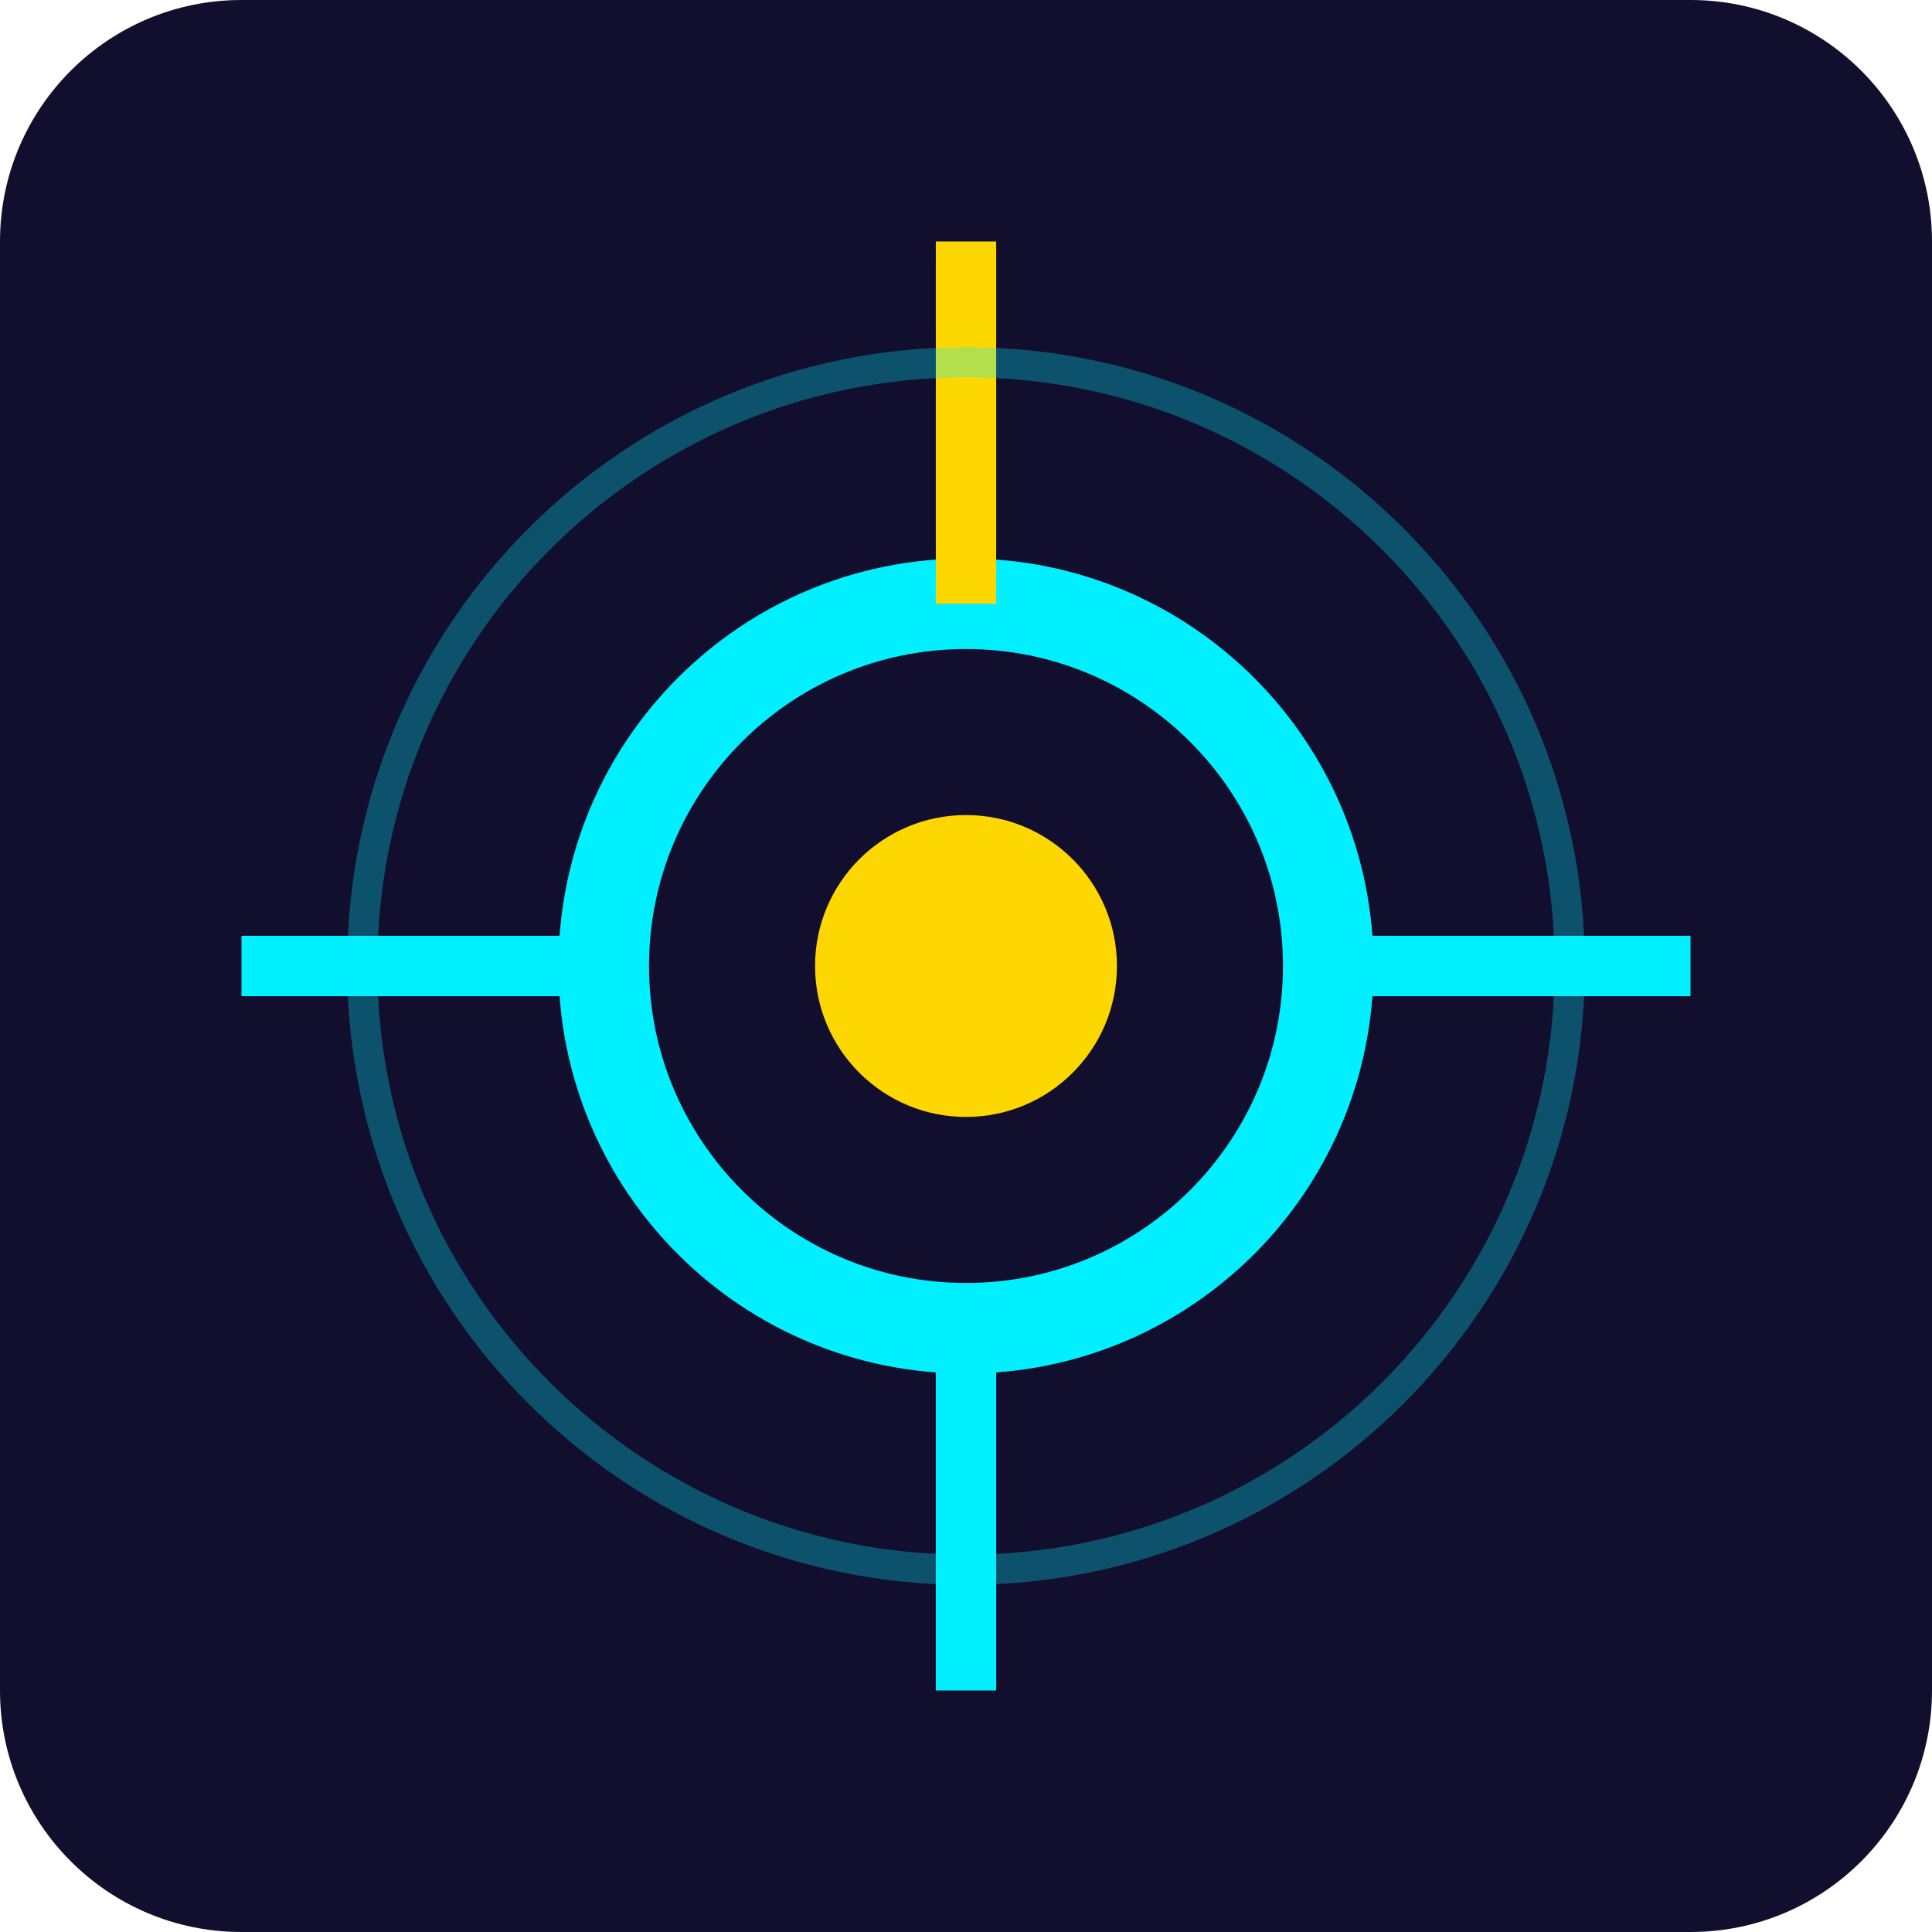
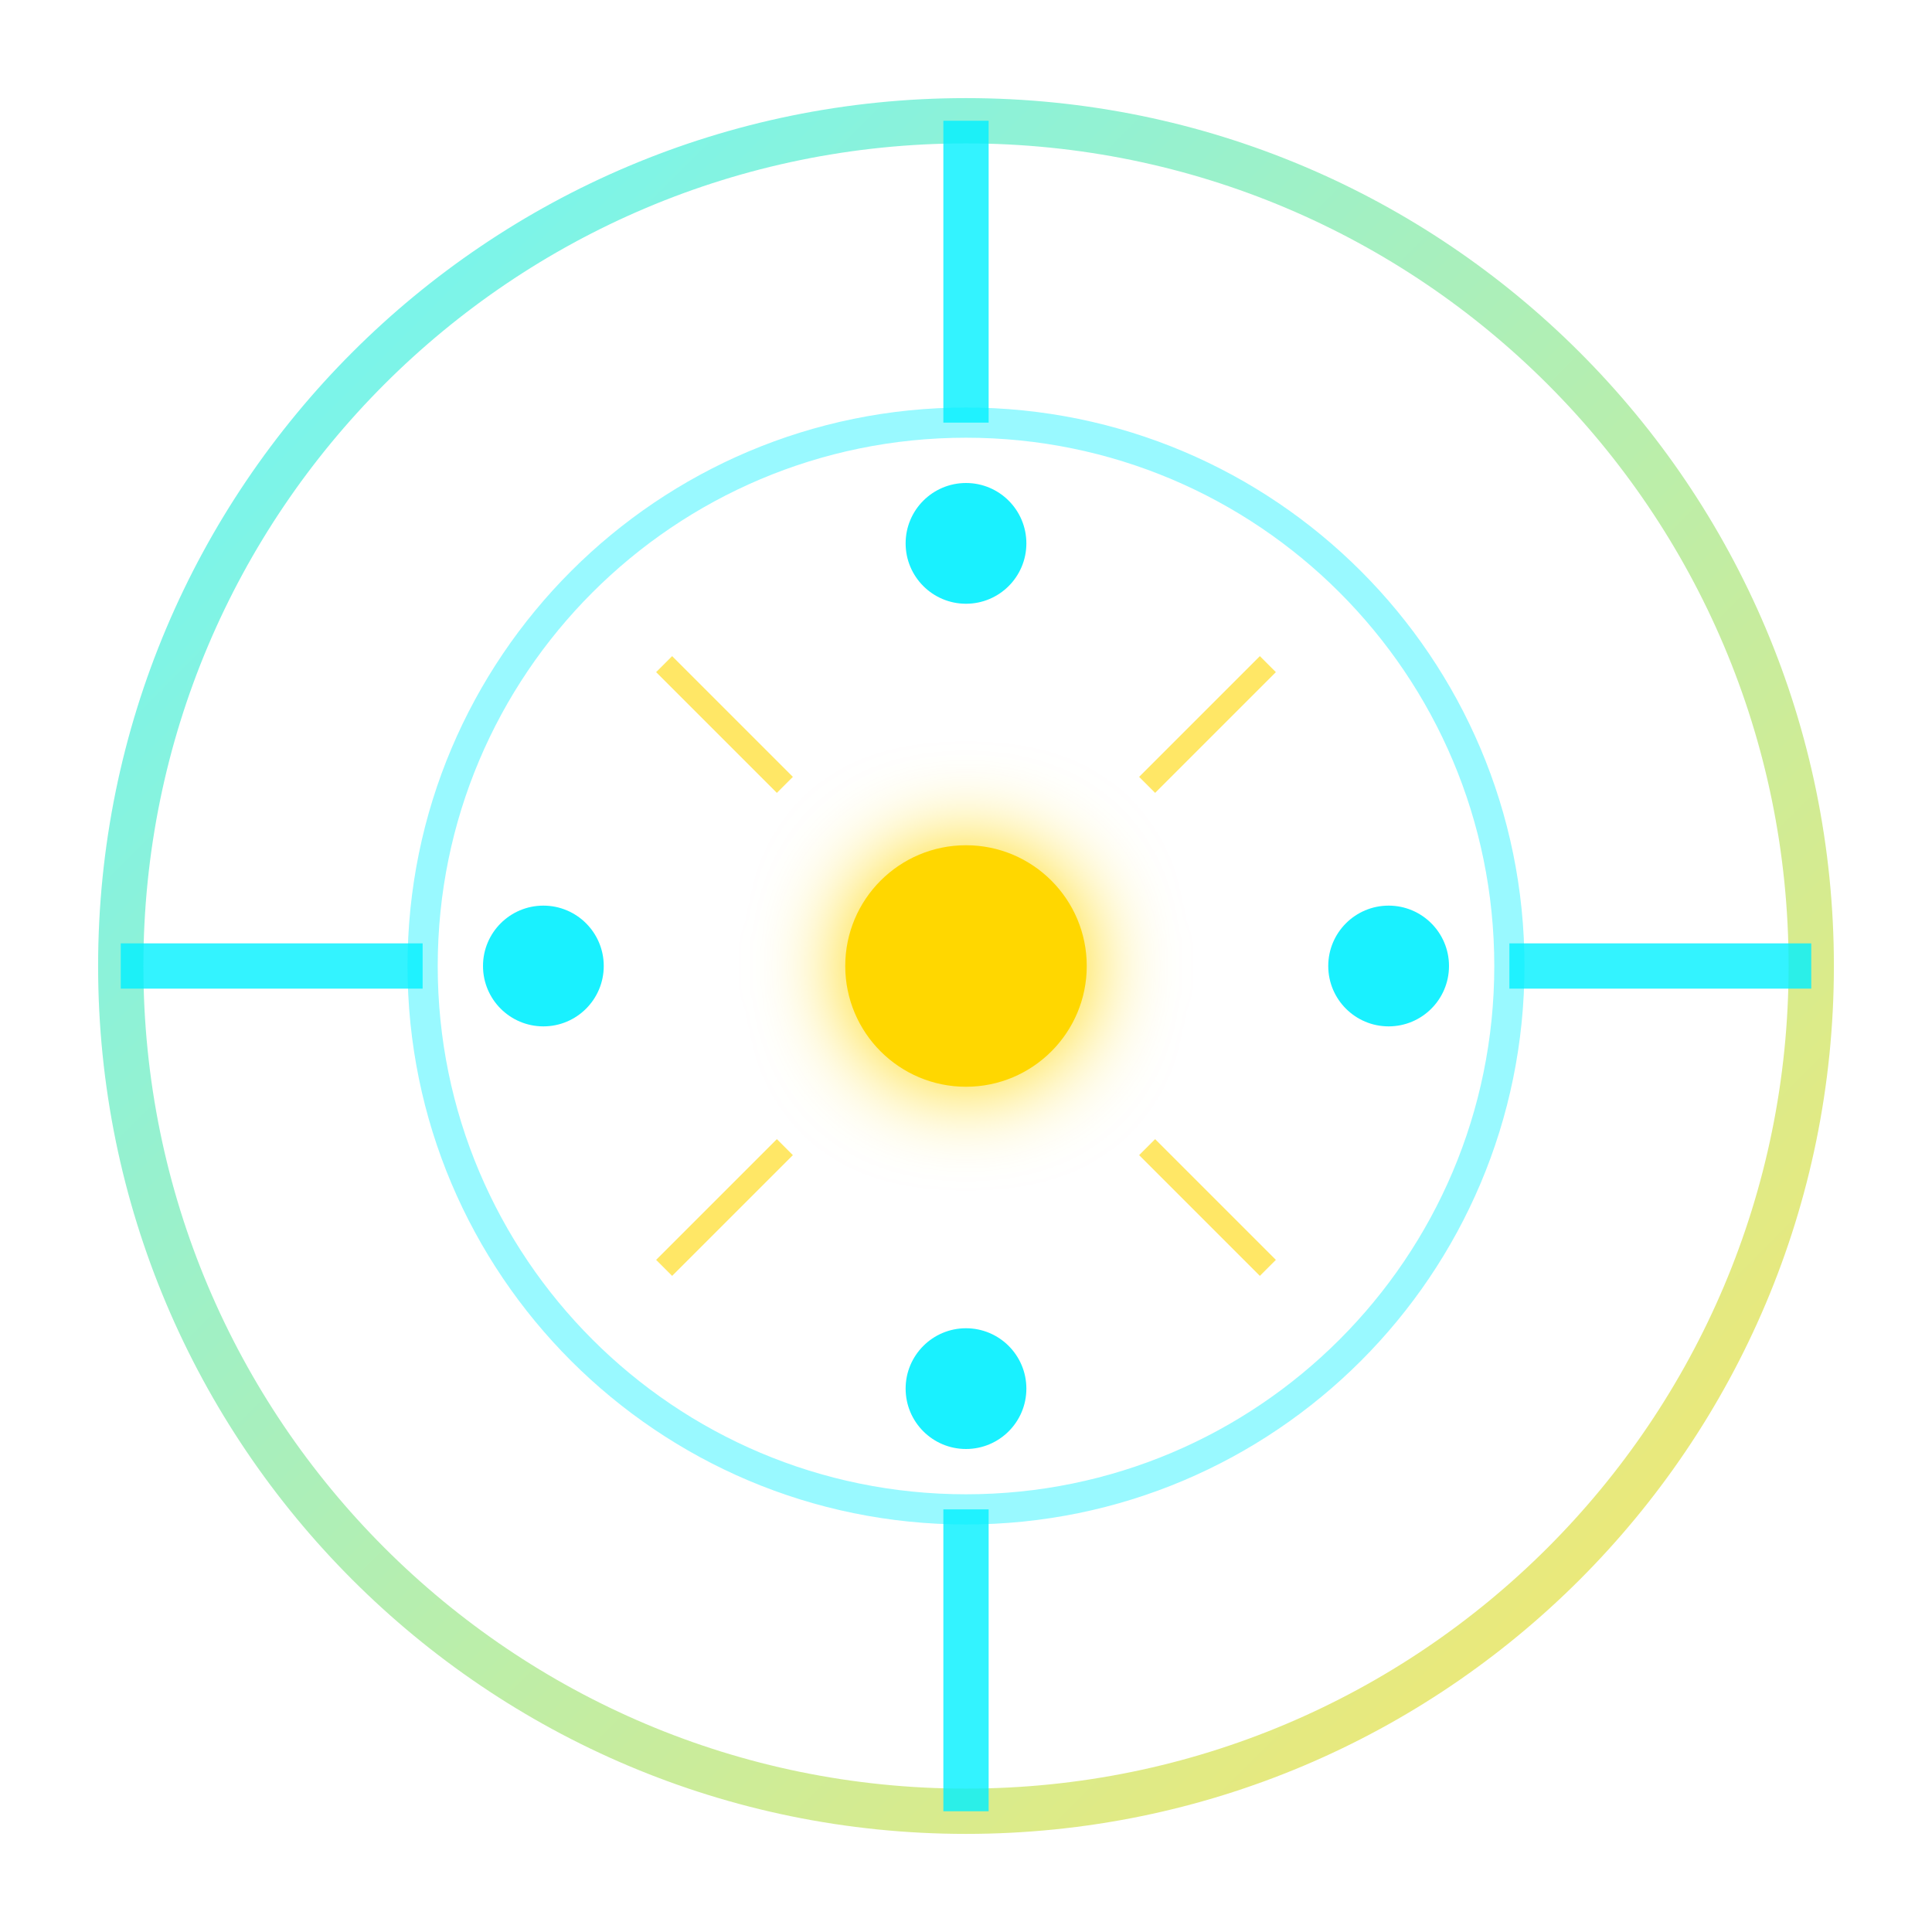
- <svg xmlns="http://www.w3.org/2000/svg" viewBox="0 0 32 32" fill="none">
-   <rect width="32" height="32" rx="4" fill="#120e2e" />
-   <circle cx="16" cy="16" r="6" stroke="#00f0ff" stroke-width="1.5" fill="none" />
-   <circle cx="16" cy="16" r="2.5" fill="#ffd700" />
-   <line x1="16" y1="4" x2="16" y2="10" stroke="#ffd700" stroke-width="1" />
-   <line x1="16" y1="22" x2="16" y2="28" stroke="#00f0ff" stroke-width="1" />
-   <line x1="4" y1="16" x2="10" y2="16" stroke="#00f0ff" stroke-width="1" />
-   <line x1="22" y1="16" x2="28" y2="16" stroke="#00f0ff" stroke-width="1" />
-   <circle cx="16" cy="16" r="10" stroke="#00f0ff" stroke-width="0.5" opacity="0.3" />
+ <svg xmlns="http://www.w3.org/2000/svg" viewBox="0 0 64 64" fill="none">
+   <defs>
+     <linearGradient id="glow" x1="0%" y1="0%" x2="100%" y2="100%">
+       <stop offset="0%" style="stop-color:#00f0ff;stop-opacity:1" />
+       <stop offset="100%" style="stop-color:#ffd700;stop-opacity:1" />
+     </linearGradient>
+     <filter id="glow-filter" x="-50%" y="-50%" width="200%" height="200%">
+       <feGaussianBlur stdDeviation="1.5" result="blur" />
+       <feMerge>
+         <feMergeNode in="blur" />
+         <feMergeNode in="SourceGraphic" />
+       </feMerge>
+     </filter>
+   </defs>
+   <circle cx="32" cy="32" r="28" stroke="url(#glow)" stroke-width="1.5" fill="none" opacity="0.6" />
+   <line x1="32" y1="4" x2="32" y2="14" stroke="#00f0ff" stroke-width="1.5" opacity="0.8" />
+   <line x1="32" y1="50" x2="32" y2="60" stroke="#00f0ff" stroke-width="1.5" opacity="0.8" />
+   <line x1="4" y1="32" x2="14" y2="32" stroke="#00f0ff" stroke-width="1.5" opacity="0.8" />
+   <line x1="50" y1="32" x2="60" y2="32" stroke="#00f0ff" stroke-width="1.5" opacity="0.8" />
+   <circle cx="32" cy="32" r="18" stroke="#00f0ff" stroke-width="1" fill="none" opacity="0.4" />
+   <circle cx="32" cy="32" r="4" fill="#ffd700" filter="url(#glow-filter)" />
+   <circle cx="32" cy="18" r="2" fill="#00f0ff" opacity="0.9" />
+   <circle cx="46" cy="32" r="2" fill="#00f0ff" opacity="0.9" />
+   <circle cx="32" cy="46" r="2" fill="#00f0ff" opacity="0.9" />
+   <circle cx="18" cy="32" r="2" fill="#00f0ff" opacity="0.9" />
+   <line x1="22" y1="22" x2="26" y2="26" stroke="#ffd700" stroke-width="0.75" opacity="0.6" />
+   <line x1="42" y1="22" x2="38" y2="26" stroke="#ffd700" stroke-width="0.75" opacity="0.6" />
+   <line x1="22" y1="42" x2="26" y2="38" stroke="#ffd700" stroke-width="0.75" opacity="0.6" />
+   <line x1="42" y1="42" x2="38" y2="38" stroke="#ffd700" stroke-width="0.75" opacity="0.6" />
</svg>
